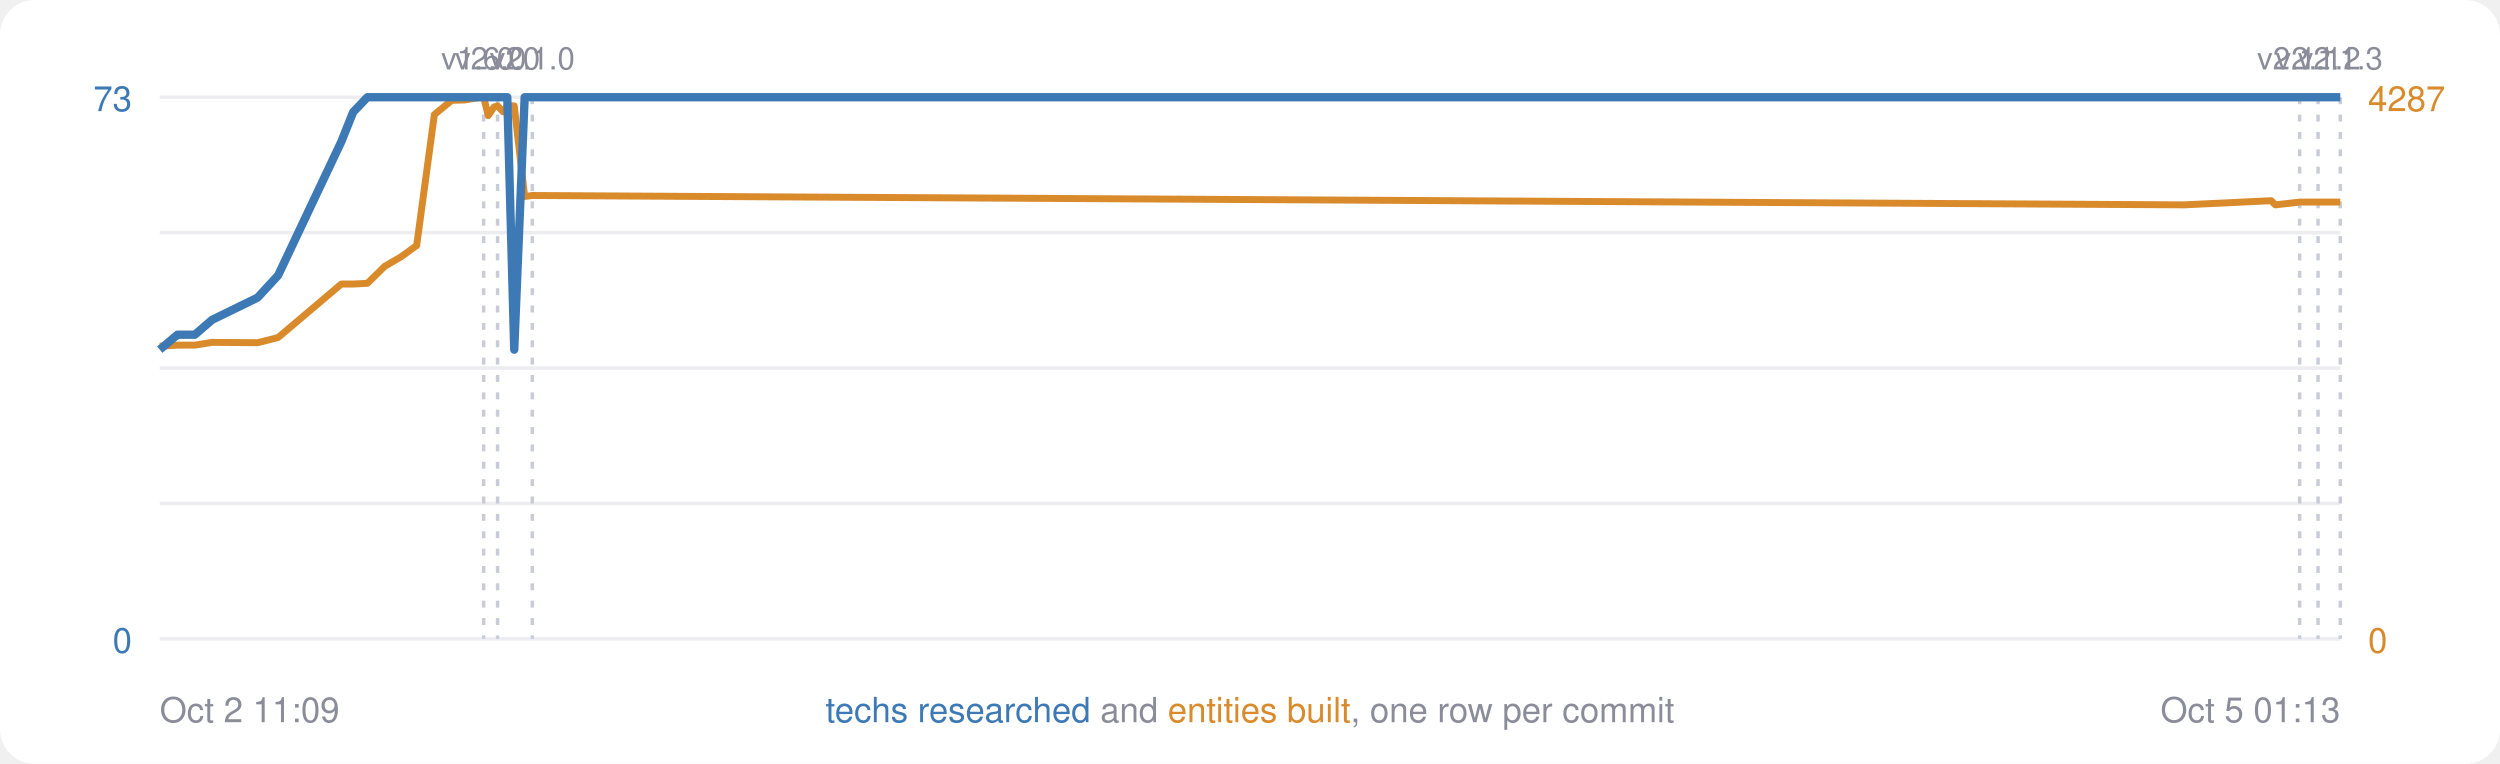
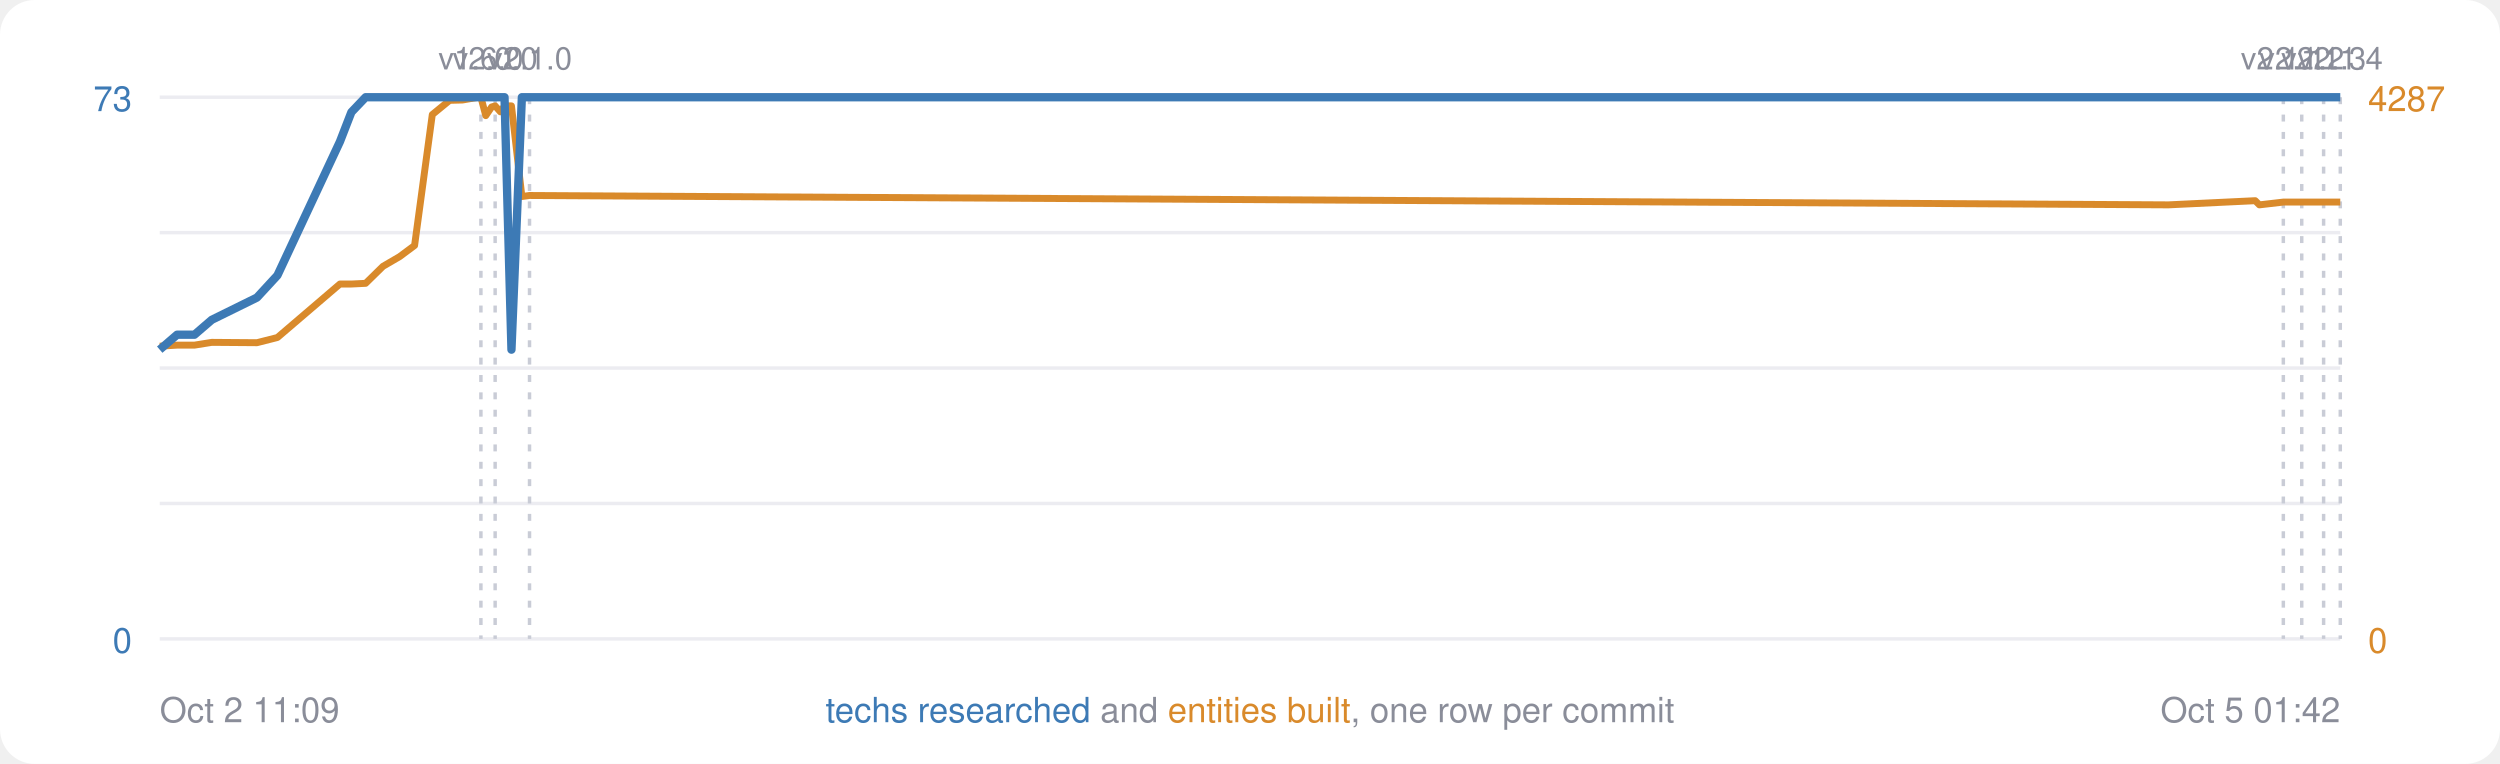
<svg xmlns="http://www.w3.org/2000/svg" viewBox="0 0 720 220" width="720" height="220" font-family="-apple-system,Helvetica,Arial,sans-serif">
  <rect width="720" height="220" fill="#ffffff" rx="10" />
  <line x1="46" y1="184.0" x2="674" y2="184.0" stroke="#ececf1" />
  <line x1="46" y1="145.0" x2="674" y2="145.0" stroke="#ececf1" />
  <line x1="46" y1="106.0" x2="674" y2="106.0" stroke="#ececf1" />
  <line x1="46" y1="67.0" x2="674" y2="67.0" stroke="#ececf1" />
  <line x1="46" y1="28.0" x2="674" y2="28.0" stroke="#ececf1" />
-   <line x1="139.3" y1="28" x2="139.3" y2="184" stroke="#c9ccd6" stroke-dasharray="2 3" />
-   <text x="139.3" y="20" text-anchor="middle" font-size="9" fill="#8a8d99">v1.6.0</text>
-   <line x1="143.3" y1="28" x2="143.3" y2="184" stroke="#c9ccd6" stroke-dasharray="2 3" />
-   <text x="143.3" y="20" text-anchor="middle" font-size="9" fill="#8a8d99">v2.0.0</text>
-   <line x1="153.3" y1="28" x2="153.3" y2="184" stroke="#c9ccd6" stroke-dasharray="2 3" />
-   <text x="153.3" y="20" text-anchor="middle" font-size="9" fill="#8a8d99">v2.1.0</text>
-   <line x1="662.3" y1="28" x2="662.3" y2="184" stroke="#c9ccd6" stroke-dasharray="2 3" />
-   <text x="662.3" y="20" text-anchor="middle" font-size="9" fill="#8a8d99">v2.1.1</text>
-   <line x1="667.6" y1="28" x2="667.6" y2="184" stroke="#c9ccd6" stroke-dasharray="2 3" />
-   <text x="667.6" y="20" text-anchor="middle" font-size="9" fill="#8a8d99">v2.1.2</text>
+   <line x1="138.5" y1="28" x2="138.5" y2="184" stroke="#c9ccd6" stroke-dasharray="2 3" />
+   <text x="138.5" y="20" text-anchor="middle" font-size="9" fill="#8a8d99">v1.6.0</text>
+   <line x1="142.6" y1="28" x2="142.6" y2="184" stroke="#c9ccd6" stroke-dasharray="2 3" />
+   <text x="142.6" y="20" text-anchor="middle" font-size="9" fill="#8a8d99">v2.0.0</text>
+   <line x1="152.5" y1="28" x2="152.5" y2="184" stroke="#c9ccd6" stroke-dasharray="2 3" />
+   <text x="152.5" y="20" text-anchor="middle" font-size="9" fill="#8a8d99">v2.1.0</text>
+   <line x1="657.6" y1="28" x2="657.6" y2="184" stroke="#c9ccd6" stroke-dasharray="2 3" />
+   <text x="657.6" y="20" text-anchor="middle" font-size="9" fill="#8a8d99">v2.1.1</text>
+   <line x1="662.9" y1="28" x2="662.9" y2="184" stroke="#c9ccd6" stroke-dasharray="2 3" />
+   <text x="662.9" y="20" text-anchor="middle" font-size="9" fill="#8a8d99">v2.1.2</text>
+   <line x1="669.2" y1="28" x2="669.2" y2="184" stroke="#c9ccd6" stroke-dasharray="2 3" />
+   <text x="669.2" y="20" text-anchor="middle" font-size="9" fill="#8a8d99">v2.1.3</text>
  <line x1="674.0" y1="28" x2="674.0" y2="184" stroke="#c9ccd6" stroke-dasharray="2 3" />
-   <text x="674.0" y="20" text-anchor="middle" font-size="9" fill="#8a8d99">v2.1.3</text>
-   <polyline points="46.0,99.7 51.1,99.4 56.1,99.4 61.1,98.6 74.2,98.7 80.1,97.2 98.3,81.8 101.7,81.8 105.8,81.6 110.8,76.7 115.6,73.9 120.0,70.7 125.1,33.0 130.1,28.9 133.8,28.8 138.5,28.0 139.3,28.0 140.6,33.3 142.3,30.8 143.3,30.5 144.9,32.2 146.1,30.5 148.1,30.5 151.1,56.6 153.3,56.3 629.0,59.0 654.1,57.8 655.3,59.0 662.3,58.2 667.6,58.2 674.0,58.2" fill="none" stroke="#d98a2b" stroke-width="2" stroke-linejoin="round" />
-   <polyline points="46.0,100.7 51.1,96.4 56.1,96.4 61.1,92.1 74.2,85.7 80.1,79.3 98.3,40.8 101.7,32.3 105.8,28.0 110.8,28.0 115.6,28.0 120.0,28.0 125.1,28.0 130.1,28.0 133.8,28.0 138.5,28.0 139.3,28.0 140.6,28.0 142.3,28.0 143.3,28.0 144.9,28.0 146.1,28.0 148.1,100.7 151.1,28.0 153.3,28.0 629.0,28.0 654.1,28.0 655.3,28.0 662.3,28.0 667.6,28.0 674.0,28.0" fill="none" stroke="#3d7ab5" stroke-width="2.4" stroke-linejoin="round" />
+   <text x="674.0" y="20" text-anchor="middle" font-size="9" fill="#8a8d99">v2.1.4</text>
+   <polyline points="46.0,99.7 51.0,99.4 56.0,99.4 61.0,98.6 74.0,98.7 79.9,97.2 97.9,81.8 101.2,81.8 105.3,81.6 110.3,76.7 115.1,73.9 119.4,70.7 124.5,33.0 129.5,28.9 133.2,28.8 137.8,28.0 138.5,28.0 139.9,33.3 141.6,30.8 142.6,30.5 144.1,32.2 145.3,30.5 147.3,30.5 150.3,56.6 152.5,56.3 624.5,59.0 649.5,57.8 650.7,59.0 657.6,58.2 662.9,58.2 669.2,58.2 674.0,58.2" fill="none" stroke="#d98a2b" stroke-width="2" stroke-linejoin="round" />
+   <polyline points="46.0,100.7 51.0,96.4 56.0,96.4 61.0,92.1 74.0,85.7 79.9,79.3 97.9,40.8 101.2,32.3 105.3,28.0 110.3,28.0 115.1,28.0 119.4,28.0 124.5,28.0 129.5,28.0 133.2,28.0 137.8,28.0 138.5,28.0 139.9,28.0 141.6,28.0 142.6,28.0 144.1,28.0 145.3,28.0 147.3,100.7 150.3,28.0 152.5,28.0 624.5,28.0 649.5,28.0 650.7,28.0 657.6,28.0 662.9,28.0 669.2,28.0 674.0,28.0" fill="none" stroke="#3d7ab5" stroke-width="2.4" stroke-linejoin="round" />
  <text x="38" y="32" text-anchor="end" font-size="10" fill="#3d7ab5">73</text>
  <text x="38" y="188" text-anchor="end" font-size="10" fill="#3d7ab5">0</text>
  <text x="682" y="32" font-size="10" fill="#d98a2b">4287</text>
  <text x="682" y="188" font-size="10" fill="#d98a2b">0</text>
  <text x="46" y="208" font-size="10" fill="#8a8d99">Oct 2 11:09</text>
-   <text x="674" y="208" text-anchor="end" font-size="10" fill="#8a8d99">Oct 5 01:13</text>
+   <text x="674" y="208" text-anchor="end" font-size="10" fill="#8a8d99">Oct 5 01:42</text>
  <text x="360.0" y="208" text-anchor="middle" font-size="10" fill="#8a8d99">
    <tspan fill="#3d7ab5">techs researched</tspan>  and  <tspan fill="#d98a2b">entities built</tspan>, one row per commit</text>
</svg>
